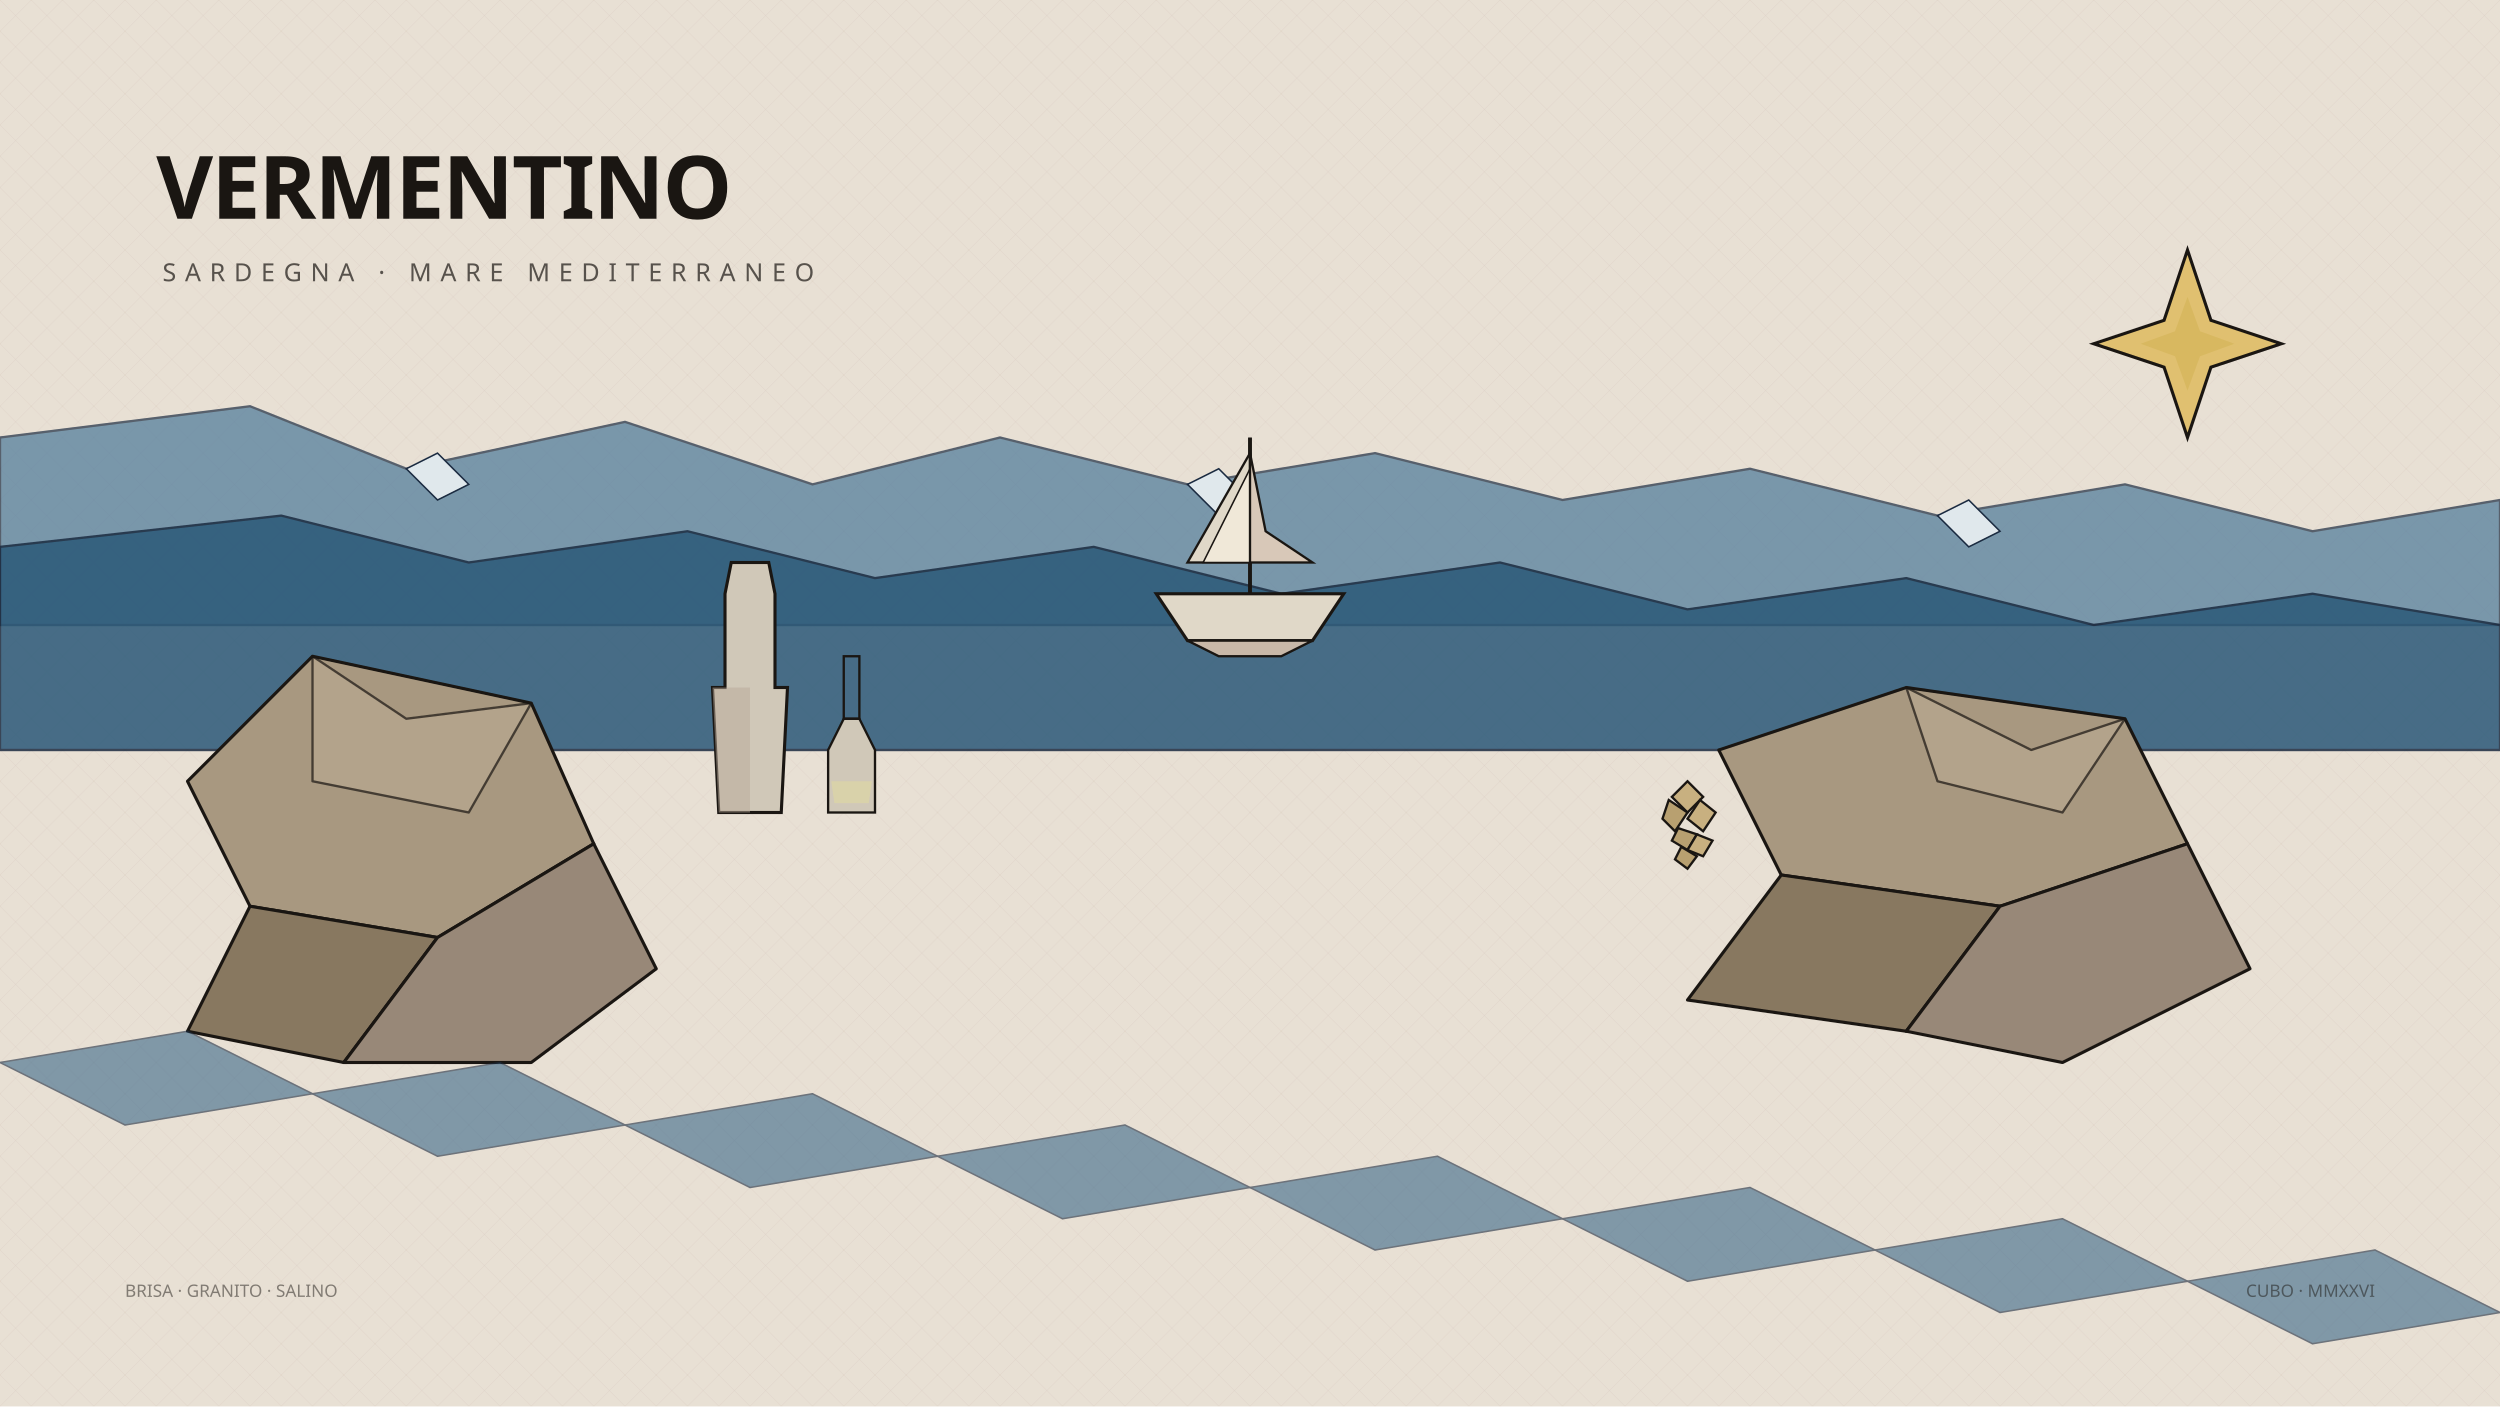
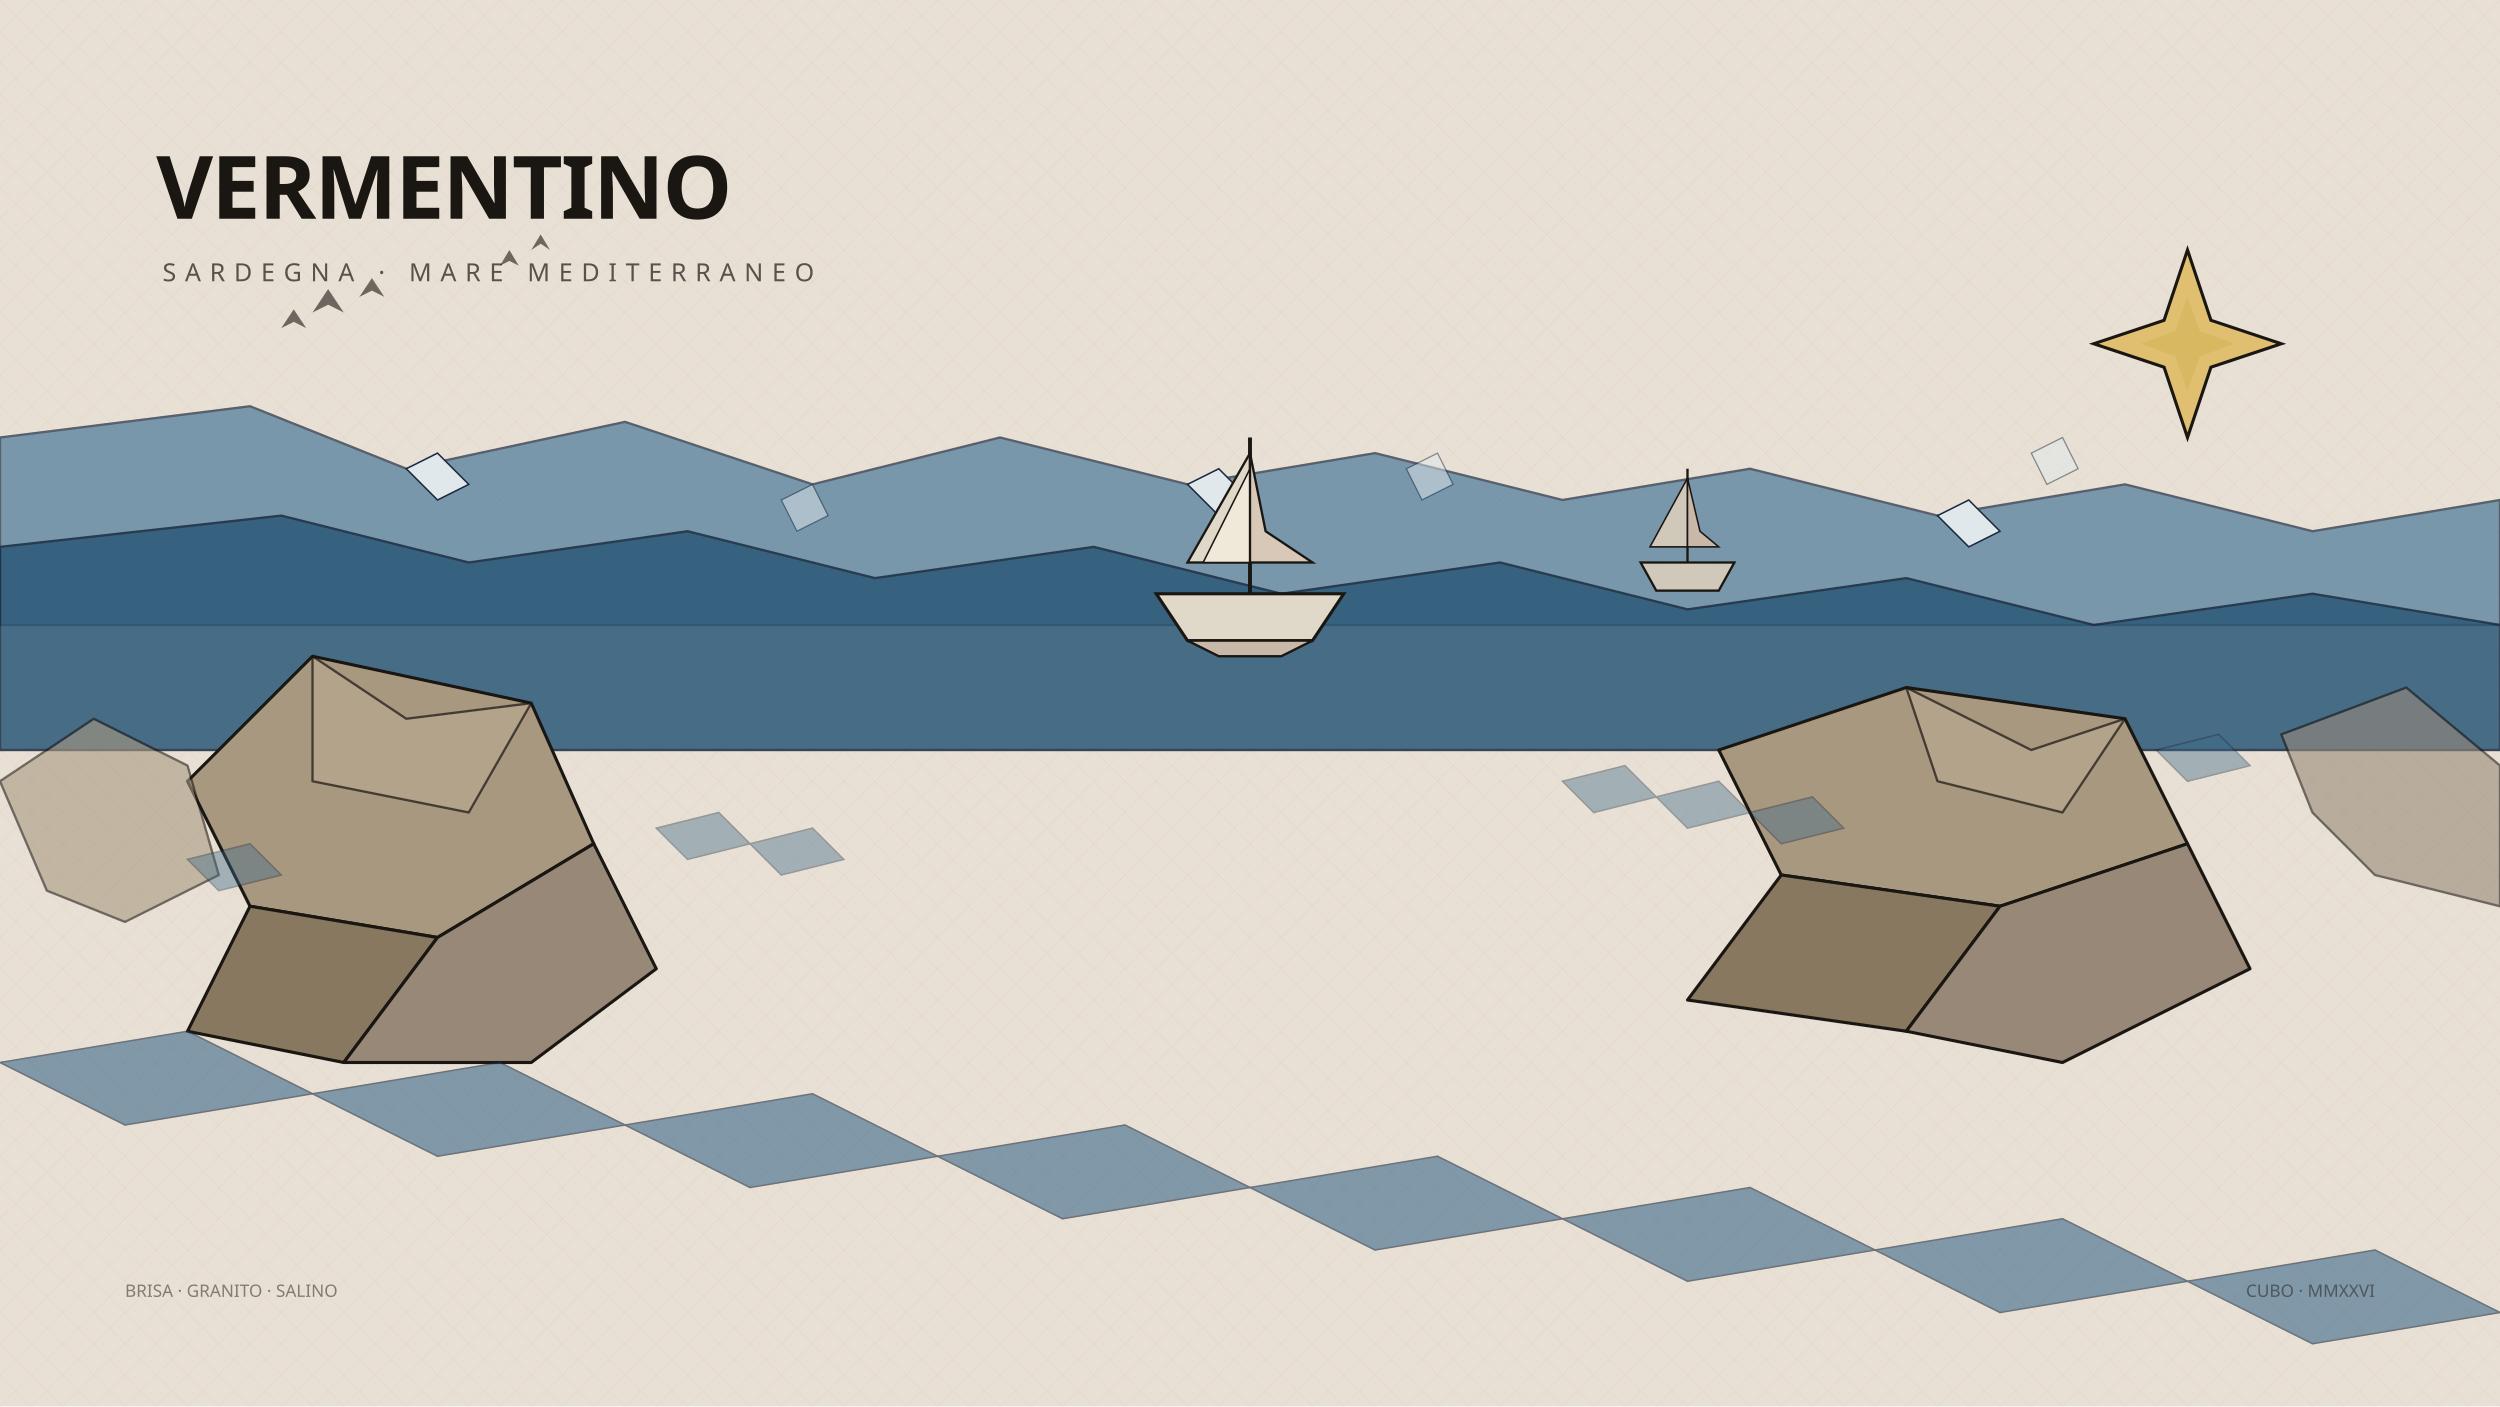
<svg xmlns="http://www.w3.org/2000/svg" role="img" aria-label="Vermentino illustration" viewBox="0 0 1600 900" preserveAspectRatio="xMidYMid slice">
  <defs>
    <pattern id="vr-facet" patternUnits="userSpaceOnUse" width="20" height="20">
      <rect width="20" height="20" fill="#e8e0d4" />
      <line x1="0" y1="0" x2="20" y2="20" stroke="#c8b8a8" stroke-width="0.3" opacity="0.3" />
      <line x1="20" y1="0" x2="0" y2="20" stroke="#c8b8a8" stroke-width="0.3" opacity="0.3" />
    </pattern>
  </defs>
  <rect width="1600" height="900" fill="#e8e0d4" />
  <rect width="1600" height="900" fill="url(#vr-facet)" />
  <g fill="none" stroke="#1a2a40" stroke-linecap="round">
    <path d="M 0 280 L 160 260 L 260 300 L 400 270 L 520 310 L 640 280              L 760 310 L 880 290 L 1000 320 L 1120 300 L 1240 330              L 1360 310 L 1480 340 L 1600 320 L 1600 400 L 0 400 Z" fill="#4a7898" stroke-width="1.5" opacity="0.7" />
    <path d="M 0 350 L 180 330 L 300 360 L 440 340 L 560 370 L 700 350              L 820 380 L 960 360 L 1080 390 L 1220 370 L 1340 400              L 1480 380 L 1600 400 L 1600 480 L 0 480 Z" fill="#2a5878" stroke-width="1.5" opacity="0.85" />
    <polygon points="260,300 280,290 300,310 280,320" fill="#e0e8ec" stroke="#1a2a40" stroke-width="1" />
    <polygon points="760,310 780,300 800,320 780,330" fill="#e0e8ec" stroke="#1a2a40" stroke-width="1" />
    <polygon points="1240,330 1260,320 1280,340 1260,350" fill="#e0e8ec" stroke="#1a2a40" stroke-width="1" />
  </g>
  <g fill="none" stroke="#1a1612" stroke-linejoin="round">
    <polygon points="120,500 200,420 340,450 380,540 280,600 160,580" fill="#a89880" stroke-width="2" />
    <polygon points="200,420 260,460 340,450 300,520 200,500" fill="#b8a890" stroke-width="1.5" opacity="0.7" />
    <polygon points="160,580 280,600 220,680 120,660" fill="#887860" stroke-width="2" />
    <polygon points="280,600 380,540 420,620 340,680 220,680" fill="#988878" stroke-width="2" />
    <polygon points="1100,480 1220,440 1360,460 1400,540 1280,580 1140,560" fill="#a89880" stroke-width="2" />
    <polygon points="1220,440 1300,480 1360,460 1320,520 1240,500" fill="#b8a890" stroke-width="1.5" opacity="0.7" />
    <polygon points="1140,560 1280,580 1220,660 1080,640" fill="#887860" stroke-width="2" />
    <polygon points="1280,580 1400,540 1440,620 1320,680 1220,660" fill="#988878" stroke-width="2" />
  </g>
  <g transform="translate(800, 380)">
    <polygon points="-60,0 -40,30 40,30 60,0" fill="#e0d8c8" stroke="#1a1612" stroke-width="2" />
    <polygon points="-40,30 -20,40 20,40 40,30" fill="#c8b8a8" stroke="#1a1612" stroke-width="1.5" />
    <line x1="0" y1="0" x2="0" y2="-100" stroke="#1a1612" stroke-width="2.5" />
    <polygon points="0,-90 -40,-20 0,-20" fill="#e0d8c8" stroke="#1a1612" stroke-width="1.5" />
    <polygon points="0,-80 -30,-20 0,-20" fill="#f0e8d8" stroke="#1a1612" stroke-width="1" />
    <polygon points="0,-90 10,-40 40,-20 0,-20" fill="#d8c8b8" stroke="#1a1612" stroke-width="1.5" />
  </g>
-   <g transform="translate(480, 520)">
-     <polygon points="-20,0 20,0 24,-80 16,-80 16,-140 12,-160 -12,-160 -16,-140 -16,-80 -24,-80" fill="#d0c8b8" stroke="#1a1612" stroke-width="2" />
-     <polygon points="-20,0 0,0 0,-80 -24,-80" fill="#b8a898" stroke="none" opacity="0.5" />
-     <polygon points="50,0 80,0 80,-40 70,-60 60,-60 50,-40" fill="#d0c8b8" stroke="#1a1612" stroke-width="1.5" />
-     <polygon points="60,-60 70,-60 70,-100 60,-100" fill="none" stroke="#1a1612" stroke-width="1.5" />
-     <polygon points="52,-20 78,-20 76,-6 54,-6" fill="#e0d8a0" stroke="none" opacity="0.6" />
+   <g transform="translate(1080, 360)">
+     <polygon points="-30,0 -20,18 20,18 30,0" fill="#d0c8b8" stroke="#1a1612" stroke-width="1.5" />
+     <line x1="0" y1="0" x2="0" y2="-60" stroke="#1a1612" stroke-width="1.5" />
+     <polygon points="0,-54 -24,-10 0,-10" fill="#d0c8b8" stroke="#1a1612" stroke-width="1" />
+     <polygon points="0,-54 8,-20 20,-10 0,-10" fill="#c8b8a8" stroke="#1a1612" stroke-width="1" />
  </g>
-   <g transform="translate(1080, 520)" fill="none" stroke="#1a1612" stroke-width="1.5">
-     <polygon points="0,-20 10,-10 0,0 -10,-10" fill="#c8b080" />
-     <polygon points="-12,-8 0,0 -8,12 -16,4" fill="#b8a070" />
-     <polygon points="8,-8 18,0 10,12 0,4" fill="#c8b080" />
-     <polygon points="-6,10 6,14 0,24 -10,18" fill="#b8a070" />
-     <polygon points="6,14 16,18 10,28 0,24" fill="#c8b080" />
-     <polygon points="-4,22 6,28 0,36 -8,30" fill="#b8a070" />
+   <g fill="#1a1612" opacity="0.6">
+     <polygon points="200,200 210,185 220,200 210,195" />
+     <polygon points="230,190 238,178 246,190 238,186" />
+     <polygon points="180,210 188,198 196,210 188,206" />
+     <polygon points="320,170 326,160 332,170 326,167" />
+     <polygon points="340,160 346,150 352,160 346,156" />
+     <polygon points="1400,240 1406,228 1412,240 1406,236" />
+     <polygon points="1420,230 1426,218 1432,230 1426,226" />
+   </g>
+   <g fill="#e0e8ec" stroke="#1a2a40" stroke-width="0.8" opacity="0.5">
+     <polygon points="500,320 520,310 530,330 510,340" />
+     <polygon points="900,300 920,290 930,310 910,320" />
+     <polygon points="1300,290 1320,280 1330,300 1310,310" />
+   </g>
+   <g fill="none" stroke="#1a1612" stroke-linejoin="round">
+     <polygon points="0,500 60,460 120,490 140,560 80,590 30,570" fill="#a89880" stroke-width="1.5" opacity="0.6" />
+     <polygon points="1460,470 1540,440 1600,490 1600,580 1520,560 1480,520" fill="#988878" stroke-width="1.5" opacity="0.6" />
+   </g>
+   <g fill="none" stroke="#1a2a40" stroke-width="1" opacity="0.4">
+     <polygon points="1000,500 1040,490 1060,510 1020,520" fill="#3a6888" />
+     <polygon points="1060,510 1100,500 1120,520 1080,530" fill="#3a6888" />
+     <polygon points="1120,520 1160,510 1180,530 1140,540" fill="#3a6888" />
+     <polygon points="420,530 460,520 480,540 440,550" fill="#3a6888" />
+     <polygon points="480,540 520,530 540,550 500,560" fill="#3a6888" />
+     <polygon points="120,550 160,540 180,560 140,570" fill="#3a6888" />
+     <polygon points="1380,480 1420,470 1440,490 1400,500" fill="#3a6888" />
  </g>
  <g transform="translate(1400, 220)">
    <polygon points="0,-60 15,-15 60,0 15,15 0,60 -15,15 -60,0 -15,-15" fill="#e0c070" stroke="#1a1612" stroke-width="2" />
    <polygon points="0,-30 8,-8 30,0 8,8 0,30 -8,8 -30,0 -8,-8" fill="#d8b860" stroke="none" />
  </g>
  <g fill="#3a6888" stroke="#1a2a40" stroke-width="1" opacity="0.6">
    <polygon points="0,680 120,660 200,700 80,720" />
    <polygon points="200,700 320,680 400,720 280,740" />
    <polygon points="400,720 520,700 600,740 480,760" />
    <polygon points="600,740 720,720 800,760 680,780" />
    <polygon points="800,760 920,740 1000,780 880,800" />
    <polygon points="1000,780 1120,760 1200,800 1080,820" />
    <polygon points="1200,800 1320,780 1400,820 1280,840" />
    <polygon points="1400,820 1520,800 1600,840 1480,860" />
  </g>
  <g font-family="'Futura', 'Century Gothic', sans-serif" fill="#1a1612">
    <text x="100" y="140" font-size="56" font-weight="700" letter-spacing="-0.02em">VERMENTINO</text>
    <text x="104" y="180" font-size="16" font-weight="500" letter-spacing="0.35em" opacity="0.7">SARDEGNA · MARE MEDITERRANEO</text>
  </g>
  <text x="80" y="830" font-family="'Futura', sans-serif" font-size="11" fill="#1a1612" opacity="0.5">BRISA · GRANITO · SALINO</text>
  <text x="1520" y="830" text-anchor="end" font-family="'Futura', sans-serif" font-size="11" fill="#1a1612" opacity="0.5">CUBO · MMXXVI</text>
</svg>
